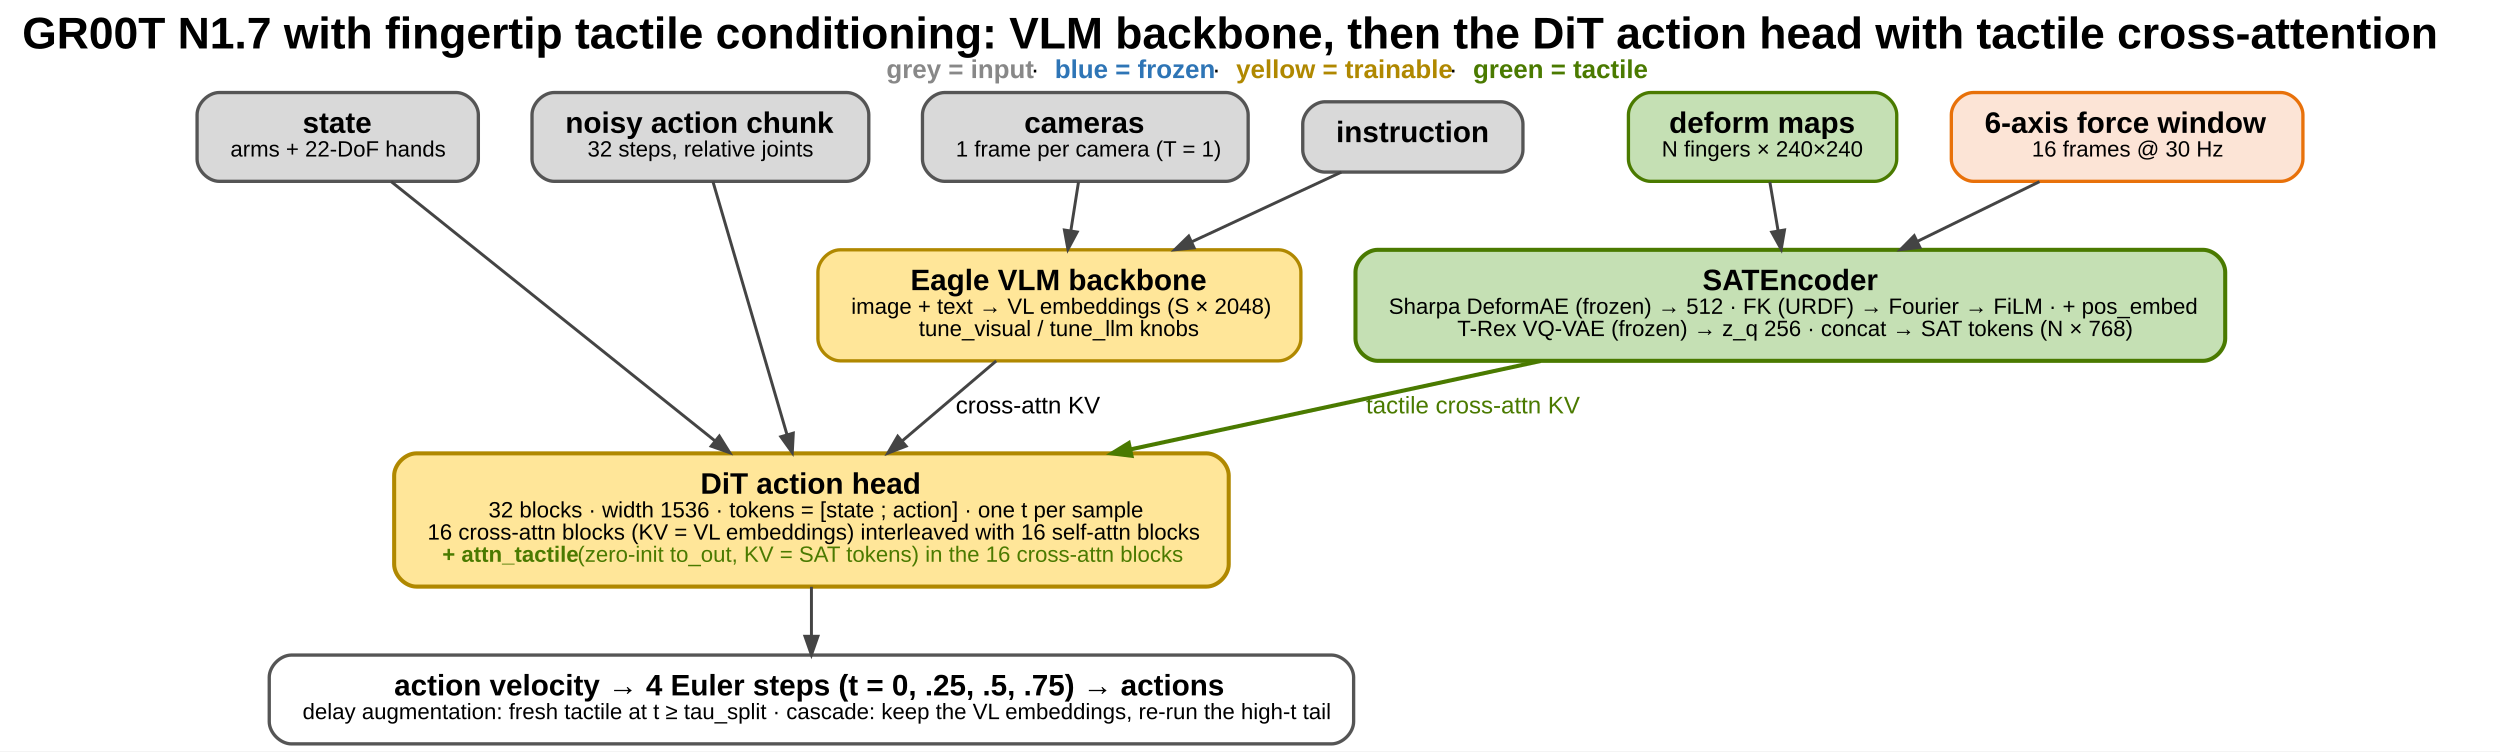
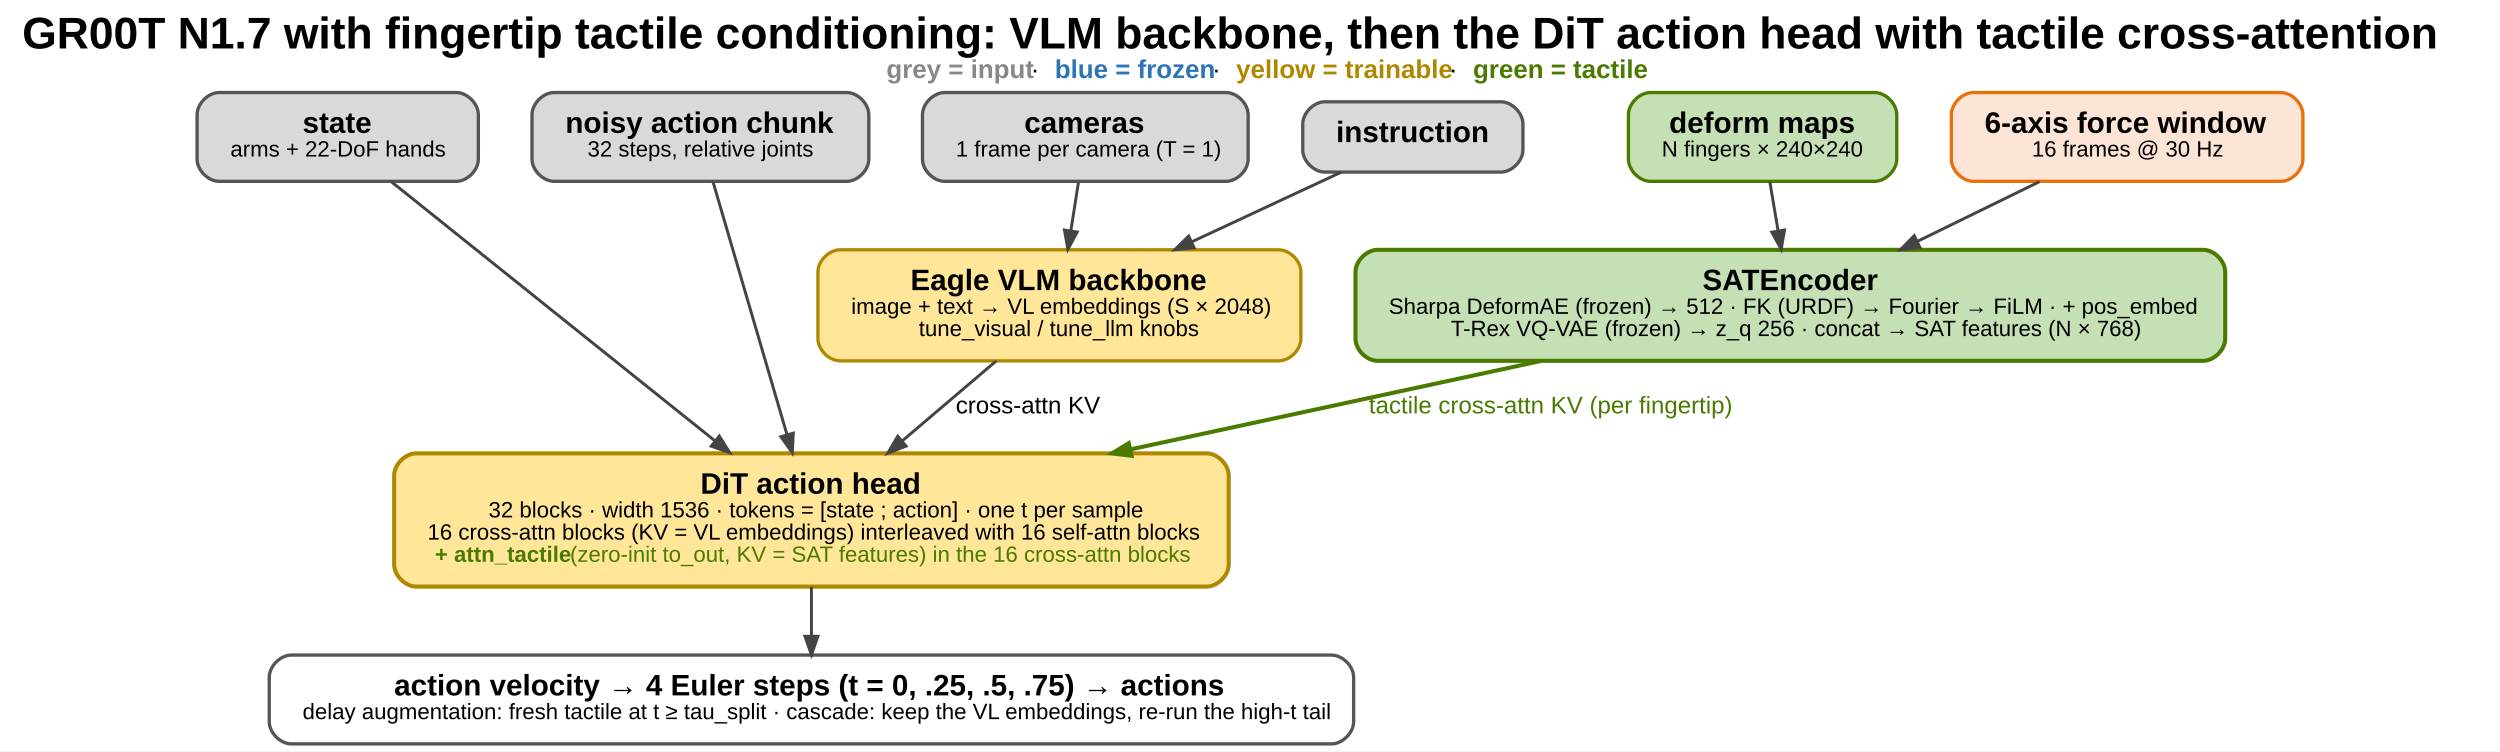
<svg xmlns="http://www.w3.org/2000/svg" width="1351pt" height="406pt" viewBox="0.00 0.00 1351.00 406.00">
  <g id="graph0" class="graph" transform="scale(1 1) rotate(0) translate(4 402)">
    <polygon fill="white" stroke="transparent" points="-4,4 -4,-402 1347,-402 1347,4 -4,4" />
    <text text-anchor="start" x="8" y="-375.8" font-family="Liberation Sans" font-weight="bold" font-size="24.00">GR00T N1.7 with fingertip tactile conditioning: VLM backbone, then the DiT action head with tactile cross-attention</text>
    <text text-anchor="start" x="459" y="-359.8" font-family="Liberation Sans" font-size="14.00">    </text>
    <text text-anchor="start" x="475" y="-359.8" font-family="Liberation Sans" font-weight="bold" font-size="14.00" fill="#888888">grey = input</text>
    <text text-anchor="start" x="553" y="-359.8" font-family="Liberation Sans" font-size="14.00"> · </text>
    <text text-anchor="start" x="566" y="-359.8" font-family="Liberation Sans" font-weight="bold" font-size="14.00" fill="#2e75b6">blue = frozen</text>
    <text text-anchor="start" x="651" y="-359.8" font-family="Liberation Sans" font-size="14.00"> · </text>
    <text text-anchor="start" x="664" y="-359.8" font-family="Liberation Sans" font-weight="bold" font-size="14.00" fill="#b08800">yellow = trainable</text>
    <text text-anchor="start" x="779" y="-359.8" font-family="Liberation Sans" font-size="14.00"> · </text>
    <text text-anchor="start" x="792" y="-359.8" font-family="Liberation Sans" font-weight="bold" font-size="14.00" fill="#4a7a00">green = tactile</text>
    <g id="node1" class="node">
      <path fill="#d9d9d9" stroke="#555555" stroke-width="1.8" d="M658.5,-352C658.5,-352 506.5,-352 506.5,-352 500.5,-352 494.5,-346 494.5,-340 494.5,-340 494.5,-316 494.5,-316 494.5,-310 500.5,-304 506.5,-304 506.5,-304 658.5,-304 658.5,-304 664.5,-304 670.5,-310 670.5,-316 670.5,-316 670.5,-340 670.5,-340 670.5,-346 664.5,-352 658.5,-352" />
      <text text-anchor="start" x="549.5" y="-330.2" font-family="Liberation Sans" font-weight="bold" font-size="16.00">cameras</text>
      <text text-anchor="start" x="512.5" y="-317.4" font-family="Liberation Sans" font-size="12.00">1 frame per camera (T = 1)</text>
    </g>
    <g id="node3" class="node">
      <path fill="#ffe699" stroke="#b08800" stroke-width="1.8" d="M687,-267C687,-267 450,-267 450,-267 444,-267 438,-261 438,-255 438,-255 438,-219 438,-219 438,-213 444,-207 450,-207 450,-207 687,-207 687,-207 693,-207 699,-213 699,-219 699,-219 699,-255 699,-255 699,-261 693,-267 687,-267" />
      <text text-anchor="start" x="488" y="-245.2" font-family="Liberation Sans" font-weight="bold" font-size="16.00">Eagle VLM backbone</text>
      <text text-anchor="start" x="456" y="-232.4" font-family="Liberation Sans" font-size="12.00">image + text → VL embeddings (S × 2048)</text>
      <text text-anchor="start" x="492.5" y="-220.4" font-family="Liberation Sans" font-size="12.00">tune_visual / tune_llm knobs</text>
    </g>
    <g id="edge1" class="edge">
      <path fill="none" stroke="#444444" stroke-width="1.6" d="M578.82,-303.62C577.55,-295.53 576.09,-286.24 574.67,-277.24" />
      <polygon fill="#444444" stroke="#444444" stroke-width="1.6" points="578.12,-276.62 573.11,-267.28 571.2,-277.7 578.12,-276.62" />
    </g>
    <g id="node2" class="node">
      <path fill="#d9d9d9" stroke="#555555" stroke-width="1.8" d="M807,-347C807,-347 712,-347 712,-347 706,-347 700,-341 700,-335 700,-335 700,-321 700,-321 700,-315 706,-309 712,-309 712,-309 807,-309 807,-309 813,-309 819,-315 819,-321 819,-321 819,-335 819,-335 819,-341 813,-347 807,-347" />
      <text text-anchor="start" x="718" y="-325.2" font-family="Liberation Sans" font-weight="bold" font-size="16.00">instruction</text>
    </g>
    <g id="edge2" class="edge">
      <path fill="none" stroke="#444444" stroke-width="1.6" d="M720.85,-308.99C697.64,-298.17 667.38,-284.08 639.96,-271.3" />
      <polygon fill="#444444" stroke="#444444" stroke-width="1.6" points="641.32,-268.07 630.78,-267.02 638.37,-274.42 641.32,-268.07" />
    </g>
    <g id="node9" class="node">
      <path fill="#ffe699" stroke="#b08800" stroke-width="2.2" d="M648,-157C648,-157 221,-157 221,-157 215,-157 209,-151 209,-145 209,-145 209,-97 209,-97 209,-91 215,-85 221,-85 221,-85 648,-85 648,-85 654,-85 660,-91 660,-97 660,-97 660,-145 660,-145 660,-151 654,-157 648,-157" />
      <text text-anchor="start" x="374.5" y="-135.2" font-family="Liberation Sans" font-weight="bold" font-size="16.00">DiT action head</text>
      <text text-anchor="start" x="260" y="-122.4" font-family="Liberation Sans" font-size="12.00">32 blocks · width 1536 · tokens = [state ; action] · one t per sample</text>
      <text text-anchor="start" x="227" y="-110.4" font-family="Liberation Sans" font-size="12.00">16 cross-attn blocks (KV = VL embeddings) interleaved with 16 self-attn blocks</text>
-       <text text-anchor="start" x="235" y="-98.4" font-family="Liberation Sans" font-weight="bold" font-size="12.00" fill="#4a7a00">+ attn_tactile</text>
-       <text text-anchor="start" x="308" y="-98.4" font-family="Liberation Sans" font-size="12.00" fill="#4a7a00"> (zero-init to_out, KV = SAT tokens) in the 16 cross-attn blocks</text>
+       <text text-anchor="start" x="231" y="-98.4" font-family="Liberation Sans" font-weight="bold" font-size="12.00" fill="#4a7a00">+ attn_tactile</text>
+       <text text-anchor="start" x="304" y="-98.4" font-family="Liberation Sans" font-size="12.00" fill="#4a7a00"> (zero-init to_out, KV = SAT features) in the 16 cross-attn blocks</text>
    </g>
    <g id="edge3" class="edge">
      <path fill="none" stroke="#444444" stroke-width="1.6" d="M534.34,-206.94C518.87,-193.78 500.31,-177.98 483.4,-163.6" />
      <polygon fill="#444444" stroke="#444444" stroke-width="1.6" points="485.65,-160.92 475.77,-157.11 481.12,-166.25 485.65,-160.92" />
      <text text-anchor="middle" x="551.5" y="-178.6" font-family="Liberation Sans" font-size="13.00">cross-attn KV</text>
    </g>
    <g id="node4" class="node">
      <path fill="#d9d9d9" stroke="#555555" stroke-width="1.8" d="M242.5,-352C242.5,-352 114.5,-352 114.5,-352 108.5,-352 102.5,-346 102.5,-340 102.5,-340 102.5,-316 102.5,-316 102.5,-310 108.5,-304 114.5,-304 114.5,-304 242.5,-304 242.5,-304 248.5,-304 254.5,-310 254.5,-316 254.5,-316 254.5,-340 254.5,-340 254.5,-346 248.5,-352 242.5,-352" />
      <text text-anchor="start" x="159.5" y="-330.2" font-family="Liberation Sans" font-weight="bold" font-size="16.00">state</text>
      <text text-anchor="start" x="120.5" y="-317.4" font-family="Liberation Sans" font-size="12.00">arms + 22-DoF hands</text>
    </g>
    <g id="edge4" class="edge">
      <path fill="none" stroke="#444444" stroke-width="1.6" d="M207.37,-303.88C249.78,-269.92 329.61,-205.99 382.43,-163.7" />
      <polygon fill="#444444" stroke="#444444" stroke-width="1.6" points="384.72,-166.35 390.34,-157.36 380.34,-160.88 384.72,-166.35" />
    </g>
    <g id="node5" class="node">
      <path fill="#d9d9d9" stroke="#555555" stroke-width="1.8" d="M453.5,-352C453.5,-352 295.5,-352 295.5,-352 289.5,-352 283.5,-346 283.5,-340 283.5,-340 283.5,-316 283.5,-316 283.5,-310 289.5,-304 295.5,-304 295.5,-304 453.5,-304 453.5,-304 459.5,-304 465.5,-310 465.5,-316 465.5,-316 465.5,-340 465.5,-340 465.5,-346 459.5,-352 453.5,-352" />
      <text text-anchor="start" x="301.5" y="-330.2" font-family="Liberation Sans" font-weight="bold" font-size="16.00">noisy action chunk</text>
      <text text-anchor="start" x="313.5" y="-317.4" font-family="Liberation Sans" font-size="12.00">32 steps, relative joints</text>
    </g>
    <g id="edge5" class="edge">
      <path fill="none" stroke="#444444" stroke-width="1.6" d="M381.27,-303.88C390.94,-270.83 408.92,-209.39 421.29,-167.13" />
      <polygon fill="#444444" stroke="#444444" stroke-width="1.6" points="424.7,-167.94 424.15,-157.36 417.98,-165.98 424.7,-167.94" />
    </g>
    <g id="node6" class="node">
      <path fill="#c5e0b4" stroke="#4a7a00" stroke-width="1.8" d="M1009,-352C1009,-352 888,-352 888,-352 882,-352 876,-346 876,-340 876,-340 876,-316 876,-316 876,-310 882,-304 888,-304 888,-304 1009,-304 1009,-304 1015,-304 1021,-310 1021,-316 1021,-316 1021,-340 1021,-340 1021,-346 1015,-352 1009,-352" />
      <text text-anchor="start" x="898" y="-330.2" font-family="Liberation Sans" font-weight="bold" font-size="16.00">deform maps</text>
      <text text-anchor="start" x="894" y="-317.4" font-family="Liberation Sans" font-size="12.00">N fingers × 240×240</text>
    </g>
    <g id="node8" class="node">
      <path fill="#c5e0b4" stroke="#4a7a00" stroke-width="2.2" d="M1186.5,-267C1186.5,-267 740.5,-267 740.5,-267 734.5,-267 728.5,-261 728.5,-255 728.5,-255 728.5,-219 728.5,-219 728.5,-213 734.5,-207 740.5,-207 740.5,-207 1186.5,-207 1186.5,-207 1192.5,-207 1198.5,-213 1198.5,-219 1198.5,-219 1198.5,-255 1198.5,-255 1198.5,-261 1192.5,-267 1186.5,-267" />
      <text text-anchor="start" x="916" y="-245.2" font-family="Liberation Sans" font-weight="bold" font-size="16.00">SATEncoder</text>
      <text text-anchor="start" x="746.5" y="-232.4" font-family="Liberation Sans" font-size="12.00">Sharpa DeformAE (frozen) → 512 · FK (URDF) → Fourier → FiLM · + pos_embed</text>
-       <text text-anchor="start" x="783.5" y="-220.4" font-family="Liberation Sans" font-size="12.00">T-Rex VQ-VAE (frozen) → z_q 256 · concat → SAT tokens (N × 768)</text>
+       <text text-anchor="start" x="780" y="-220.4" font-family="Liberation Sans" font-size="12.00">T-Rex VQ-VAE (frozen) → z_q 256 · concat → SAT features (N × 768)</text>
    </g>
    <g id="edge6" class="edge">
      <path fill="none" stroke="#444444" stroke-width="1.6" d="M952.44,-303.62C953.8,-295.53 955.37,-286.24 956.89,-277.24" />
      <polygon fill="#444444" stroke="#444444" stroke-width="1.6" points="960.35,-277.72 958.57,-267.28 953.45,-276.56 960.35,-277.72" />
    </g>
    <g id="node7" class="node">
      <path fill="#fce4d6" stroke="#e8710a" stroke-width="1.8" d="M1228.5,-352C1228.5,-352 1062.5,-352 1062.5,-352 1056.5,-352 1050.5,-346 1050.5,-340 1050.5,-340 1050.5,-316 1050.5,-316 1050.5,-310 1056.5,-304 1062.5,-304 1062.5,-304 1228.5,-304 1228.5,-304 1234.5,-304 1240.5,-310 1240.5,-316 1240.5,-316 1240.5,-340 1240.5,-340 1240.5,-346 1234.5,-352 1228.5,-352" />
      <text text-anchor="start" x="1068.5" y="-330.2" font-family="Liberation Sans" font-weight="bold" font-size="16.00">6-axis force window</text>
      <text text-anchor="start" x="1094" y="-317.4" font-family="Liberation Sans" font-size="12.00">16 frames @ 30 Hz</text>
    </g>
    <g id="edge7" class="edge">
      <path fill="none" stroke="#444444" stroke-width="1.6" d="M1098.16,-303.85C1077.98,-293.98 1054.04,-282.28 1031.99,-271.49" />
      <polygon fill="#444444" stroke="#444444" stroke-width="1.6" points="1033.52,-268.34 1023,-267.09 1030.44,-274.63 1033.52,-268.34" />
    </g>
    <g id="edge8" class="edge">
      <path fill="none" stroke="#4a7a00" stroke-width="2.2" d="M828.64,-206.94C761.25,-192.42 678.95,-174.68 607.01,-159.18" />
      <polygon fill="#4a7a00" stroke="#4a7a00" stroke-width="2.2" points="607.45,-155.69 596.93,-157 605.97,-162.53 607.45,-155.69" />
-       <text text-anchor="middle" x="792" y="-178.6" font-family="Liberation Sans" font-size="13.00" fill="#4a7a00">tactile cross-attn KV</text>
+       <text text-anchor="middle" x="834" y="-178.6" font-family="Liberation Sans" font-size="13.00" fill="#4a7a00">tactile cross-attn KV (per fingertip)</text>
    </g>
    <g id="node10" class="node">
      <path fill="#ffffff" stroke="#555555" stroke-width="1.8" d="M715.5,-48C715.5,-48 153.5,-48 153.5,-48 147.5,-48 141.5,-42 141.5,-36 141.5,-36 141.5,-12 141.5,-12 141.5,-6 147.5,0 153.5,0 153.5,0 715.5,0 715.5,0 721.5,0 727.5,-6 727.5,-12 727.5,-12 727.5,-36 727.5,-36 727.5,-42 721.5,-48 715.5,-48" />
      <text text-anchor="start" x="209" y="-26.2" font-family="Liberation Sans" font-weight="bold" font-size="16.00">action velocity → 4 Euler steps (t = 0, .25, .5, .75) → actions</text>
      <text text-anchor="start" x="159.5" y="-13.4" font-family="Liberation Sans" font-size="12.00">delay augmentation: fresh tactile at t ≥ tau_split · cascade: keep the VL embeddings, re-run the high-t tail</text>
    </g>
    <g id="edge9" class="edge">
      <path fill="none" stroke="#444444" stroke-width="1.6" d="M434.5,-84.9C434.5,-76.18 434.5,-66.86 434.5,-58.24" />
      <polygon fill="#444444" stroke="#444444" stroke-width="1.6" points="438,-58.14 434.5,-48.14 431,-58.14 438,-58.14" />
    </g>
  </g>
</svg>
